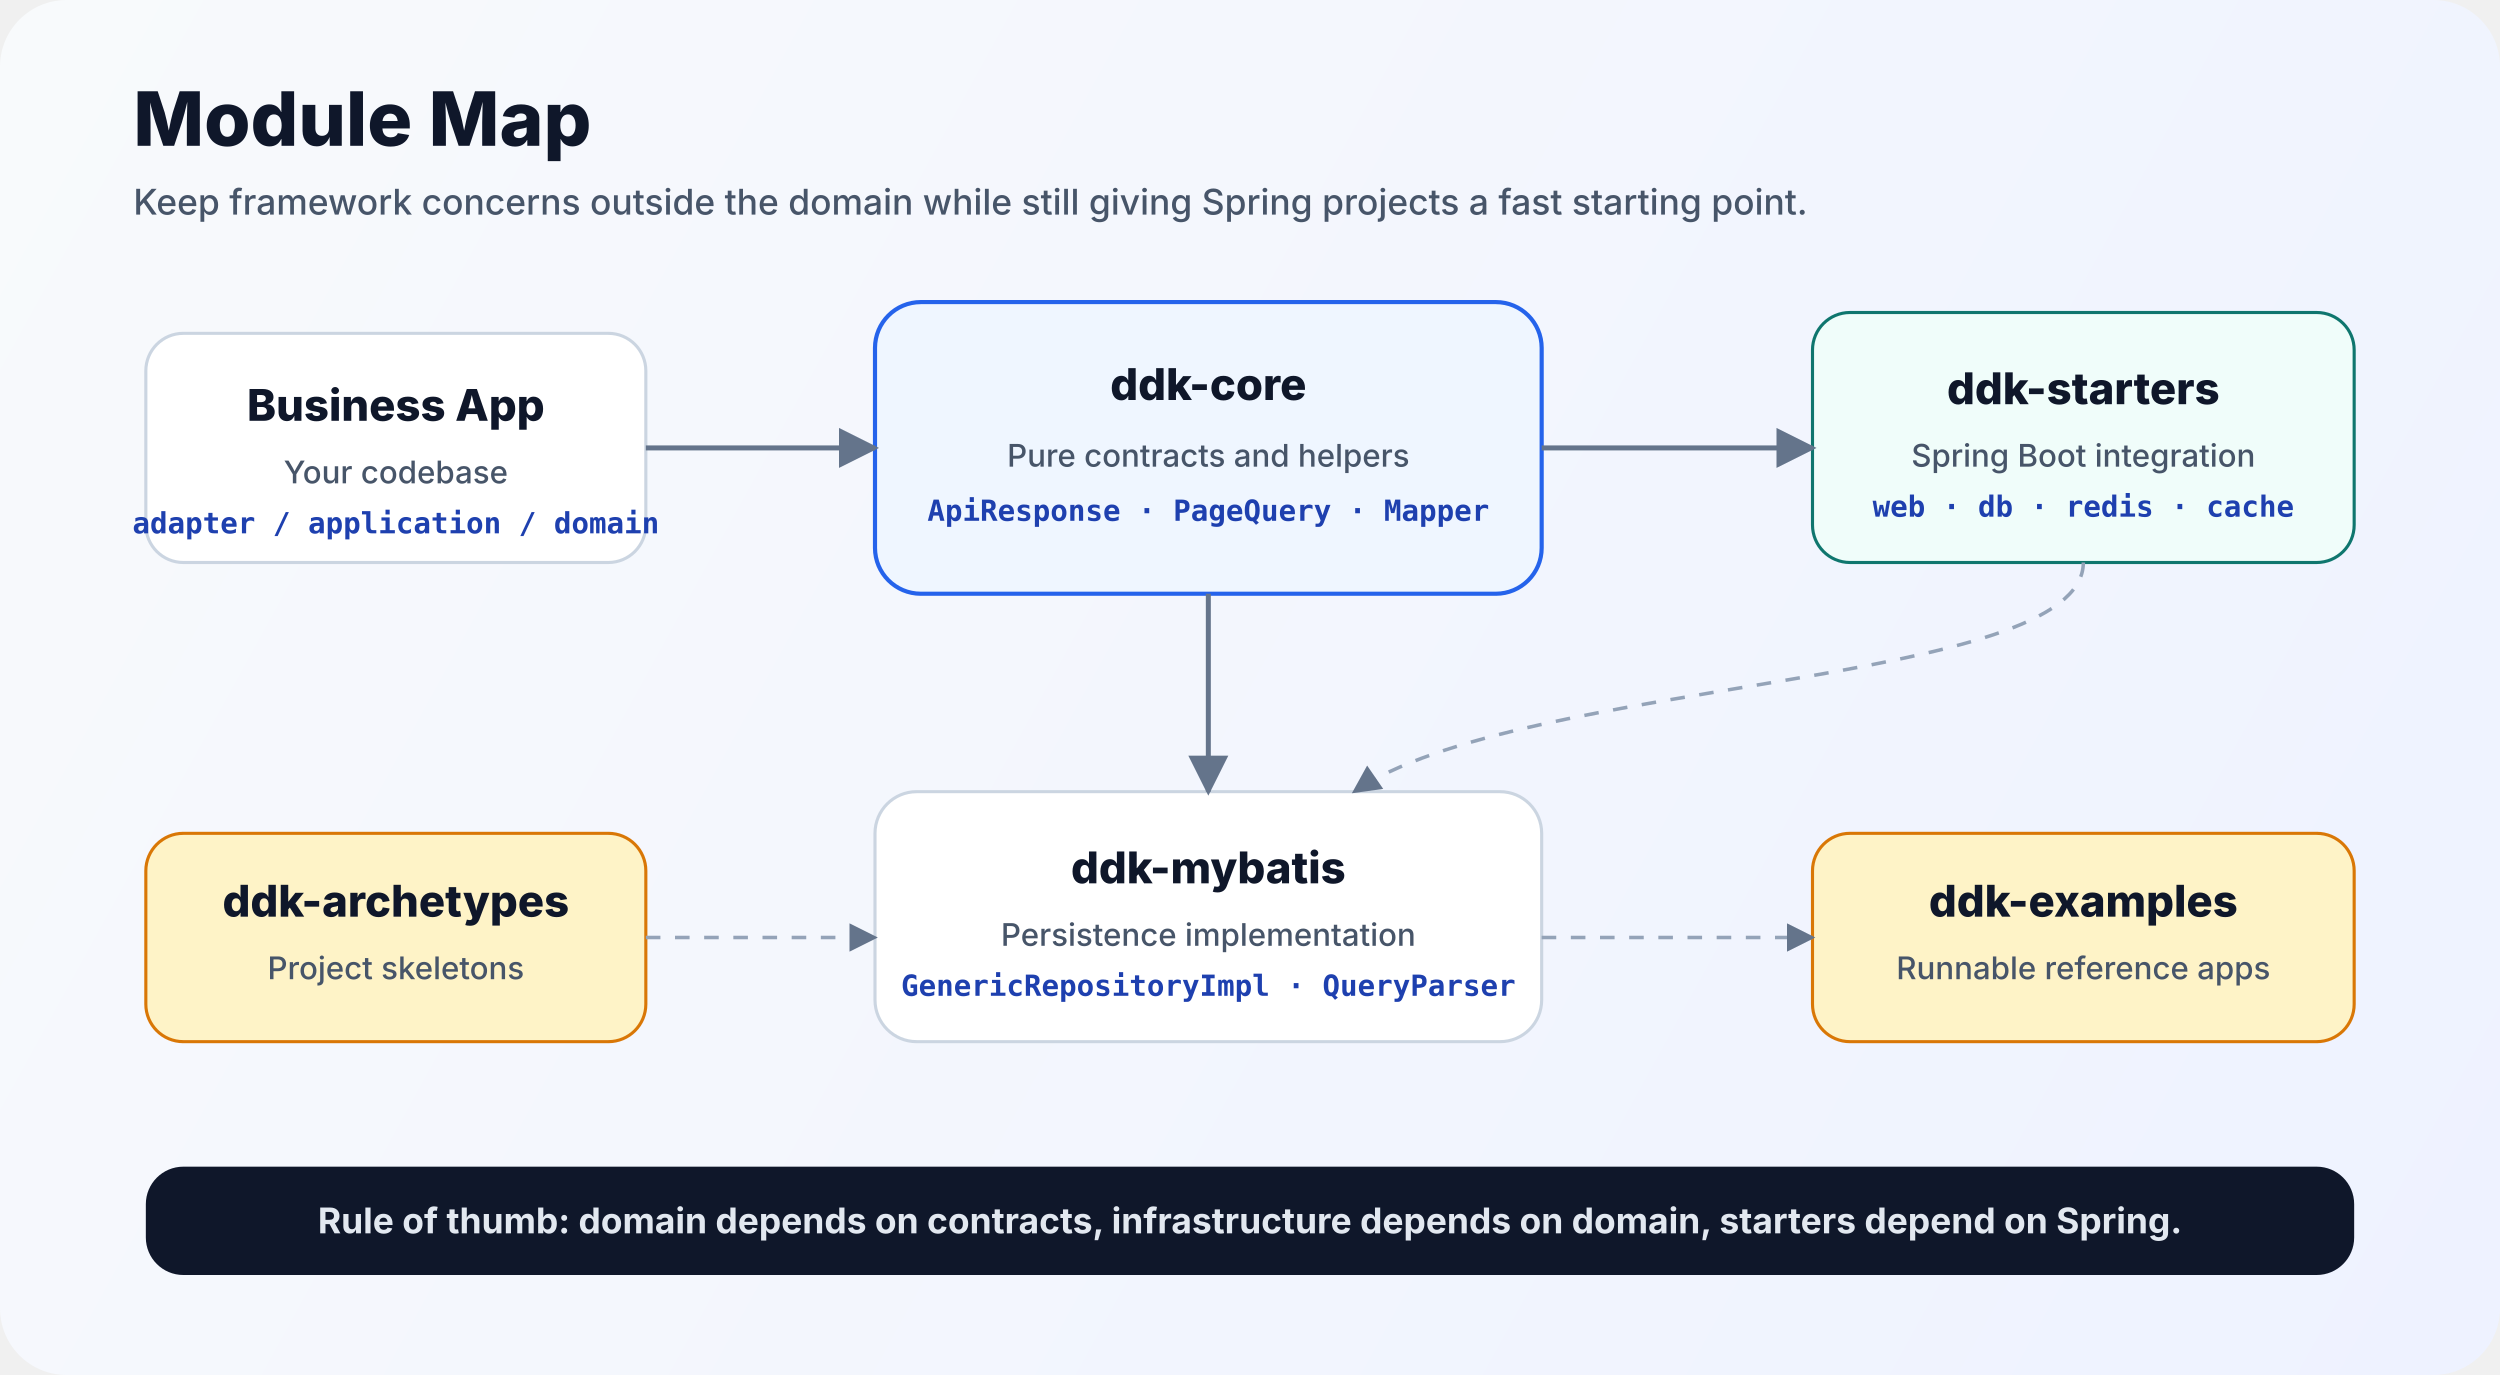
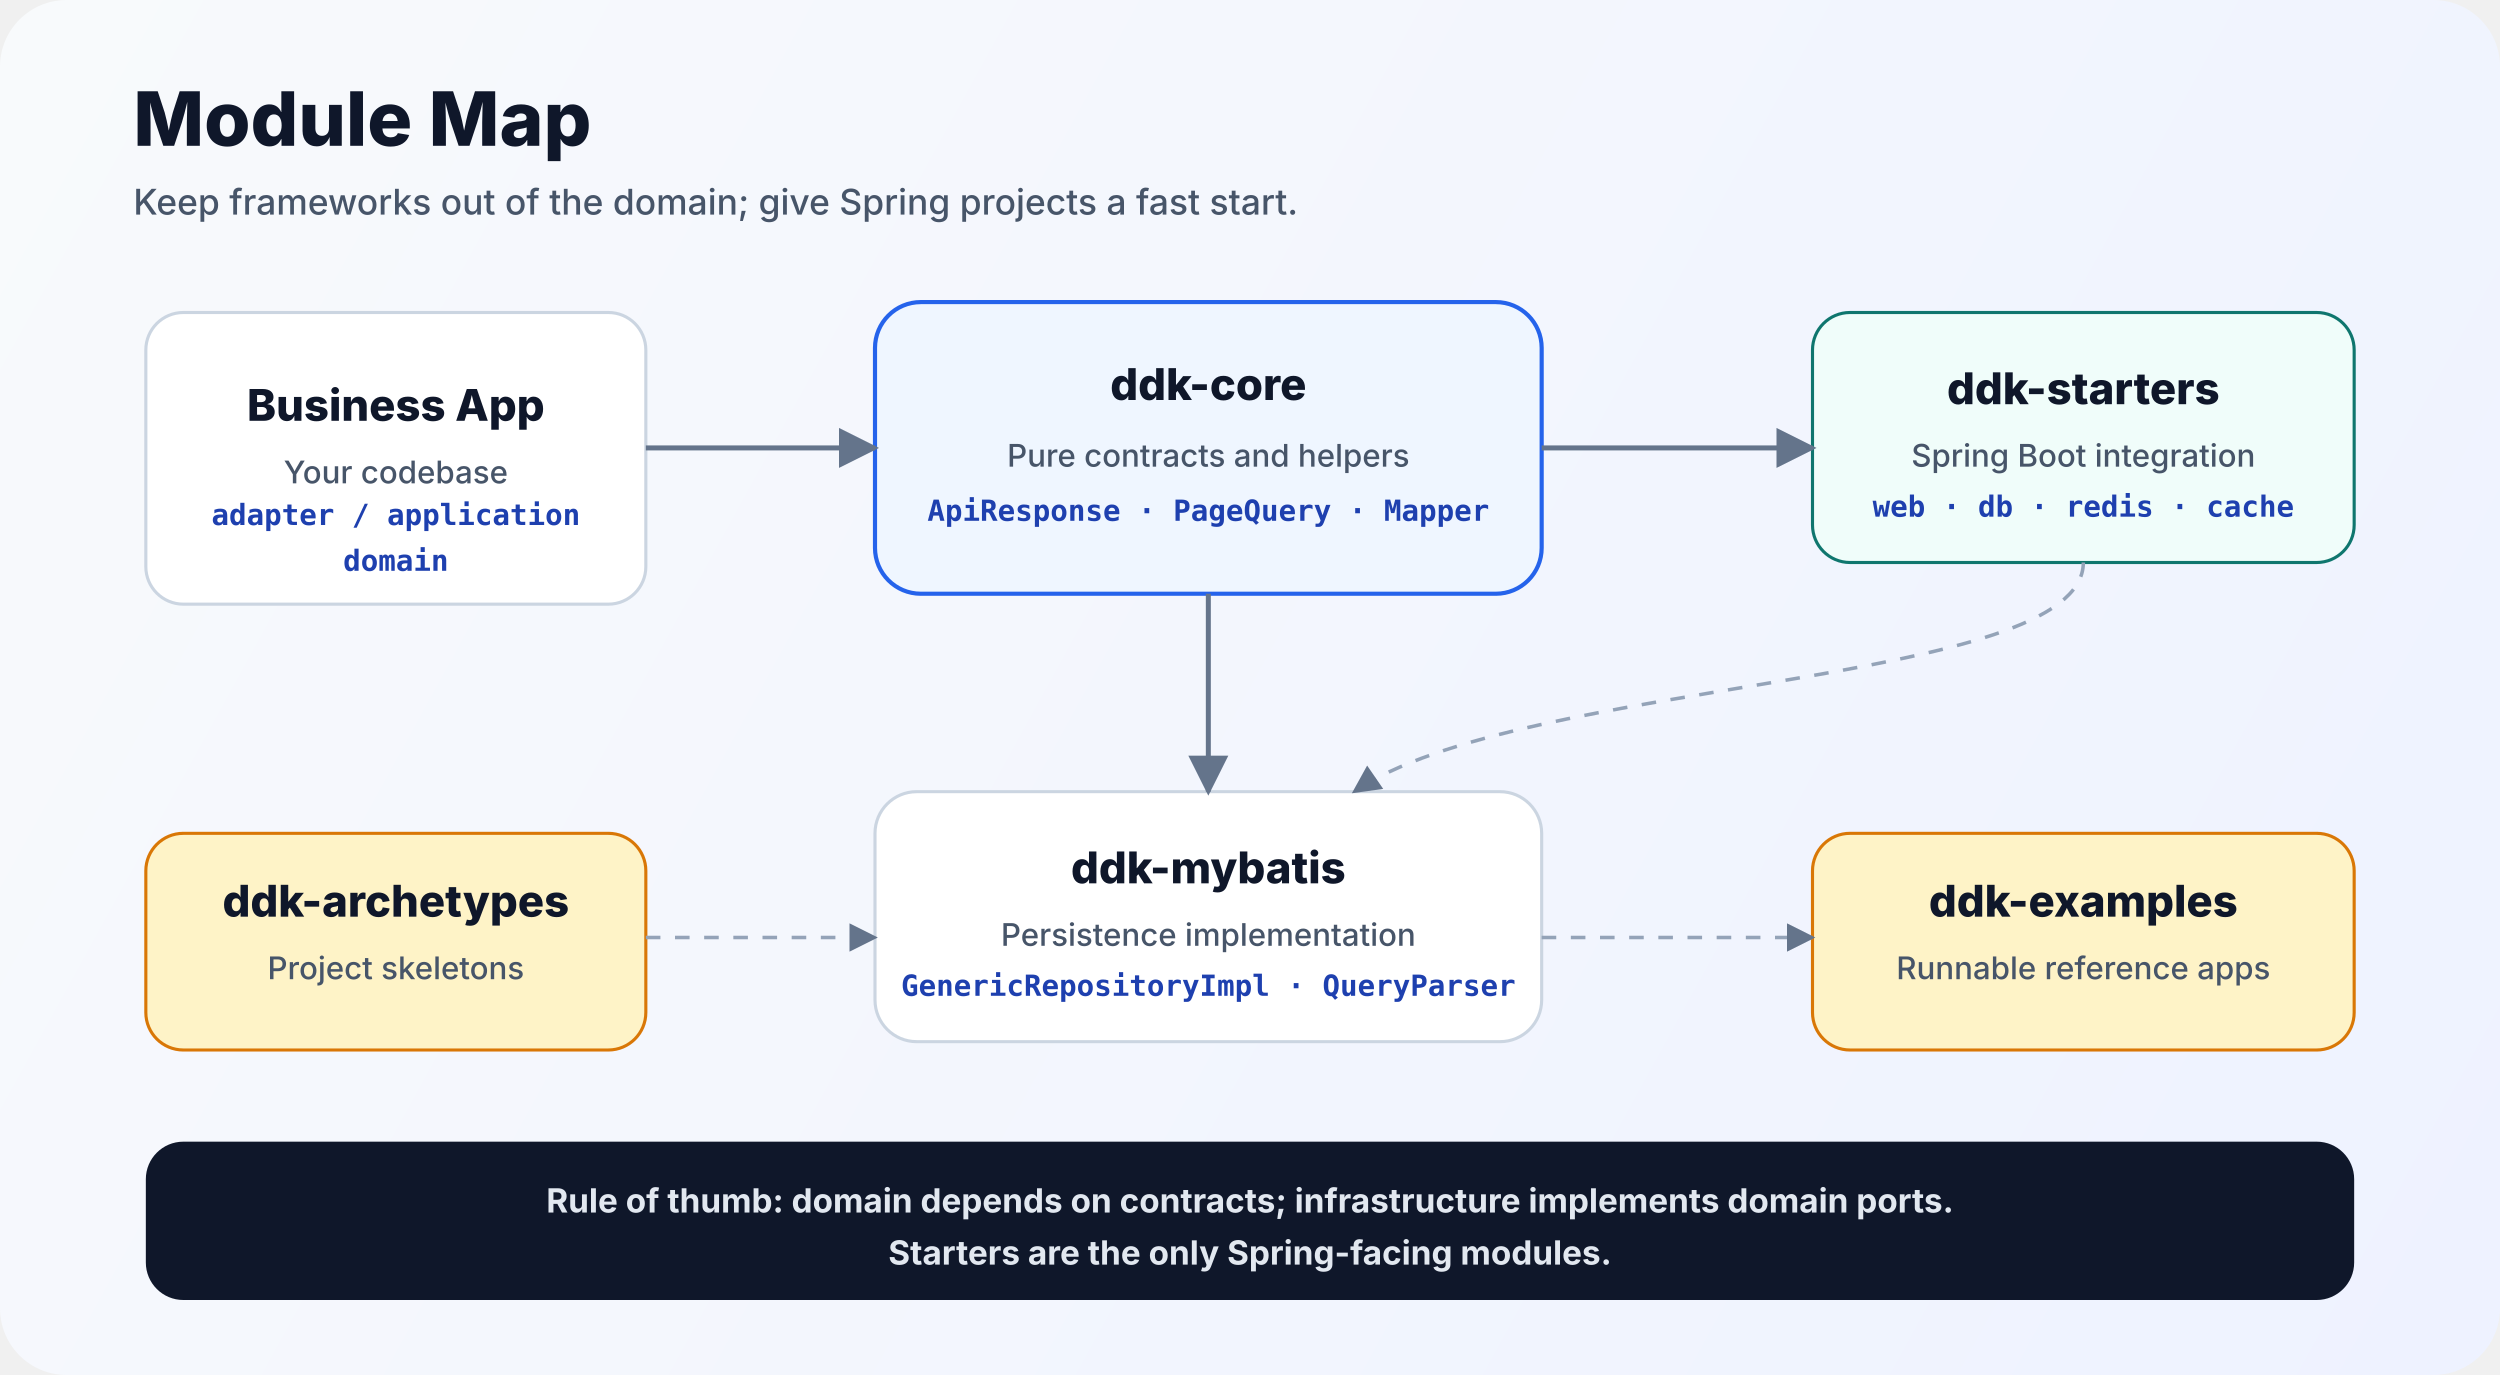
<svg xmlns="http://www.w3.org/2000/svg" width="1200" height="660" viewBox="0 0 1200 660" fill="none" role="img" aria-labelledby="title desc">
  <defs>
    <linearGradient id="bg" x1="0" y1="0" x2="1200" y2="660" gradientUnits="userSpaceOnUse">
      <stop stop-color="#F8FAFC" />
      <stop offset="1" stop-color="#EEF2FF" />
    </linearGradient>
    <style>
      .title{font:800 36px Inter,Segoe UI,Arial,sans-serif;fill:#0F172A}
      .sub{font:500 17px Inter,Segoe UI,Arial,sans-serif;fill:#475569}
      .head{font:800 21px Inter,Segoe UI,Arial,sans-serif;fill:#0F172A}
      .text{font:500 15px Inter,Segoe UI,Arial,sans-serif;fill:#475569}
      .mono{font:700 14px SFMono-Regular,Consolas,monospace;fill:#1E40AF}
      .box{fill:#FFFFFF;stroke:#CBD5E1;stroke-width:1.5}
      .core{fill:#EFF6FF;stroke:#2563EB;stroke-width:2}
      .starter{fill:#F0FDFA;stroke:#0F766E;stroke-width:1.5}
      .planned{fill:#FEF3C7;stroke:#D97706;stroke-width:1.5}
      .arrow{stroke:#64748B;stroke-width:2.4;marker-end:url(#arrow)}
      .soft{stroke:#94A3B8;stroke-width:1.7;stroke-dasharray:7 7;marker-end:url(#arrow)}
    </style>
    <marker id="arrow" viewBox="0 0 10 10" refX="9" refY="5" markerWidth="8" markerHeight="8" orient="auto-start-reverse">
      <path d="M 0 0 L 10 5 L 0 10 z" fill="#64748B" />
    </marker>
  </defs>
  <rect width="1200" height="660" rx="32" fill="url(#bg)" />
  <text x="64" y="70" class="title">Module Map</text>
-   <text x="64" y="103" class="sub">Keep framework concerns outside the domain while still giving Spring projects a fast starting point.</text>
-   <rect x="70" y="160" width="240" height="110" rx="18" class="box" />
+   <text x="64" y="103" class="sub">Keep frameworks out of the domain; give Spring projects a fast start.</text>
+   <rect x="70" y="150" width="240" height="140" rx="18" class="box" />
  <text x="190" y="202" text-anchor="middle" class="head">Business App</text>
  <text x="190" y="232" text-anchor="middle" class="text">Your codebase</text>
-   <text x="190" y="256" text-anchor="middle" class="mono">adapter / application / domain</text>
+   <text x="190" y="252" text-anchor="middle" class="mono">adapter / application</text>
+   <text x="190" y="274" text-anchor="middle" class="mono">domain</text>
  <rect x="420" y="145" width="320" height="140" rx="22" class="core" />
  <text x="580" y="192" text-anchor="middle" class="head">ddk-core</text>
  <text x="580" y="224" text-anchor="middle" class="text">Pure contracts and helpers</text>
  <text x="580" y="250" text-anchor="middle" class="mono">ApiResponse · PageQuery · Mapper</text>
  <rect x="870" y="150" width="260" height="120" rx="18" class="starter" />
  <text x="1000" y="194" text-anchor="middle" class="head">ddk-starters</text>
  <text x="1000" y="224" text-anchor="middle" class="text">Spring Boot integration</text>
  <text x="1000" y="248" text-anchor="middle" class="mono">web · db · redis · cache</text>
  <rect x="420" y="380" width="320" height="120" rx="20" class="box" />
  <text x="580" y="424" text-anchor="middle" class="head">ddk-mybatis</text>
  <text x="580" y="454" text-anchor="middle" class="text">Persistence implementation</text>
  <text x="580" y="478" text-anchor="middle" class="mono">GenericRepositoryImpl · QueryParser</text>
-   <rect x="70" y="400" width="240" height="100" rx="18" class="planned" />
+   <rect x="70" y="400" width="240" height="104" rx="18" class="planned" />
  <text x="190" y="440" text-anchor="middle" class="head">ddk-archetypes</text>
  <text x="190" y="470" text-anchor="middle" class="text">Project skeletons</text>
-   <rect x="870" y="400" width="260" height="100" rx="18" class="planned" />
+   <rect x="870" y="400" width="260" height="104" rx="18" class="planned" />
  <text x="1000" y="440" text-anchor="middle" class="head">ddk-examples</text>
  <text x="1000" y="470" text-anchor="middle" class="text">Runnable reference apps</text>
  <path d="M310 215 L420 215" class="arrow" />
  <path d="M740 215 L870 215" class="arrow" />
  <path d="M580 285 L580 380" class="arrow" />
  <path d="M310 450 L420 450" class="soft" />
  <path d="M740 450 L870 450" class="soft" />
  <path d="M1000 270 C1000 330 730 325 650 380" class="soft" />
-   <rect x="70" y="560" width="1060" height="52" rx="18" fill="#0F172A" />
-   <text x="600" y="592" text-anchor="middle" style="font:700 17px Inter,Segoe UI,Arial,sans-serif;fill:#E2E8F0">Rule of thumb: domain depends on contracts, infrastructure depends on domain, starters depend on Spring.</text>
+   <rect x="70" y="548" width="1060" height="76" rx="18" fill="#0F172A" />
+   <text x="600" y="582" text-anchor="middle" style="font:700 16px Inter,Segoe UI,Arial,sans-serif;fill:#E2E8F0">Rule of thumb: domain depends on contracts; infrastructure implements domain ports.</text>
+   <text x="600" y="607" text-anchor="middle" style="font:700 16px Inter,Segoe UI,Arial,sans-serif;fill:#E2E8F0">Starters are the only Spring-facing modules.</text>
</svg>
